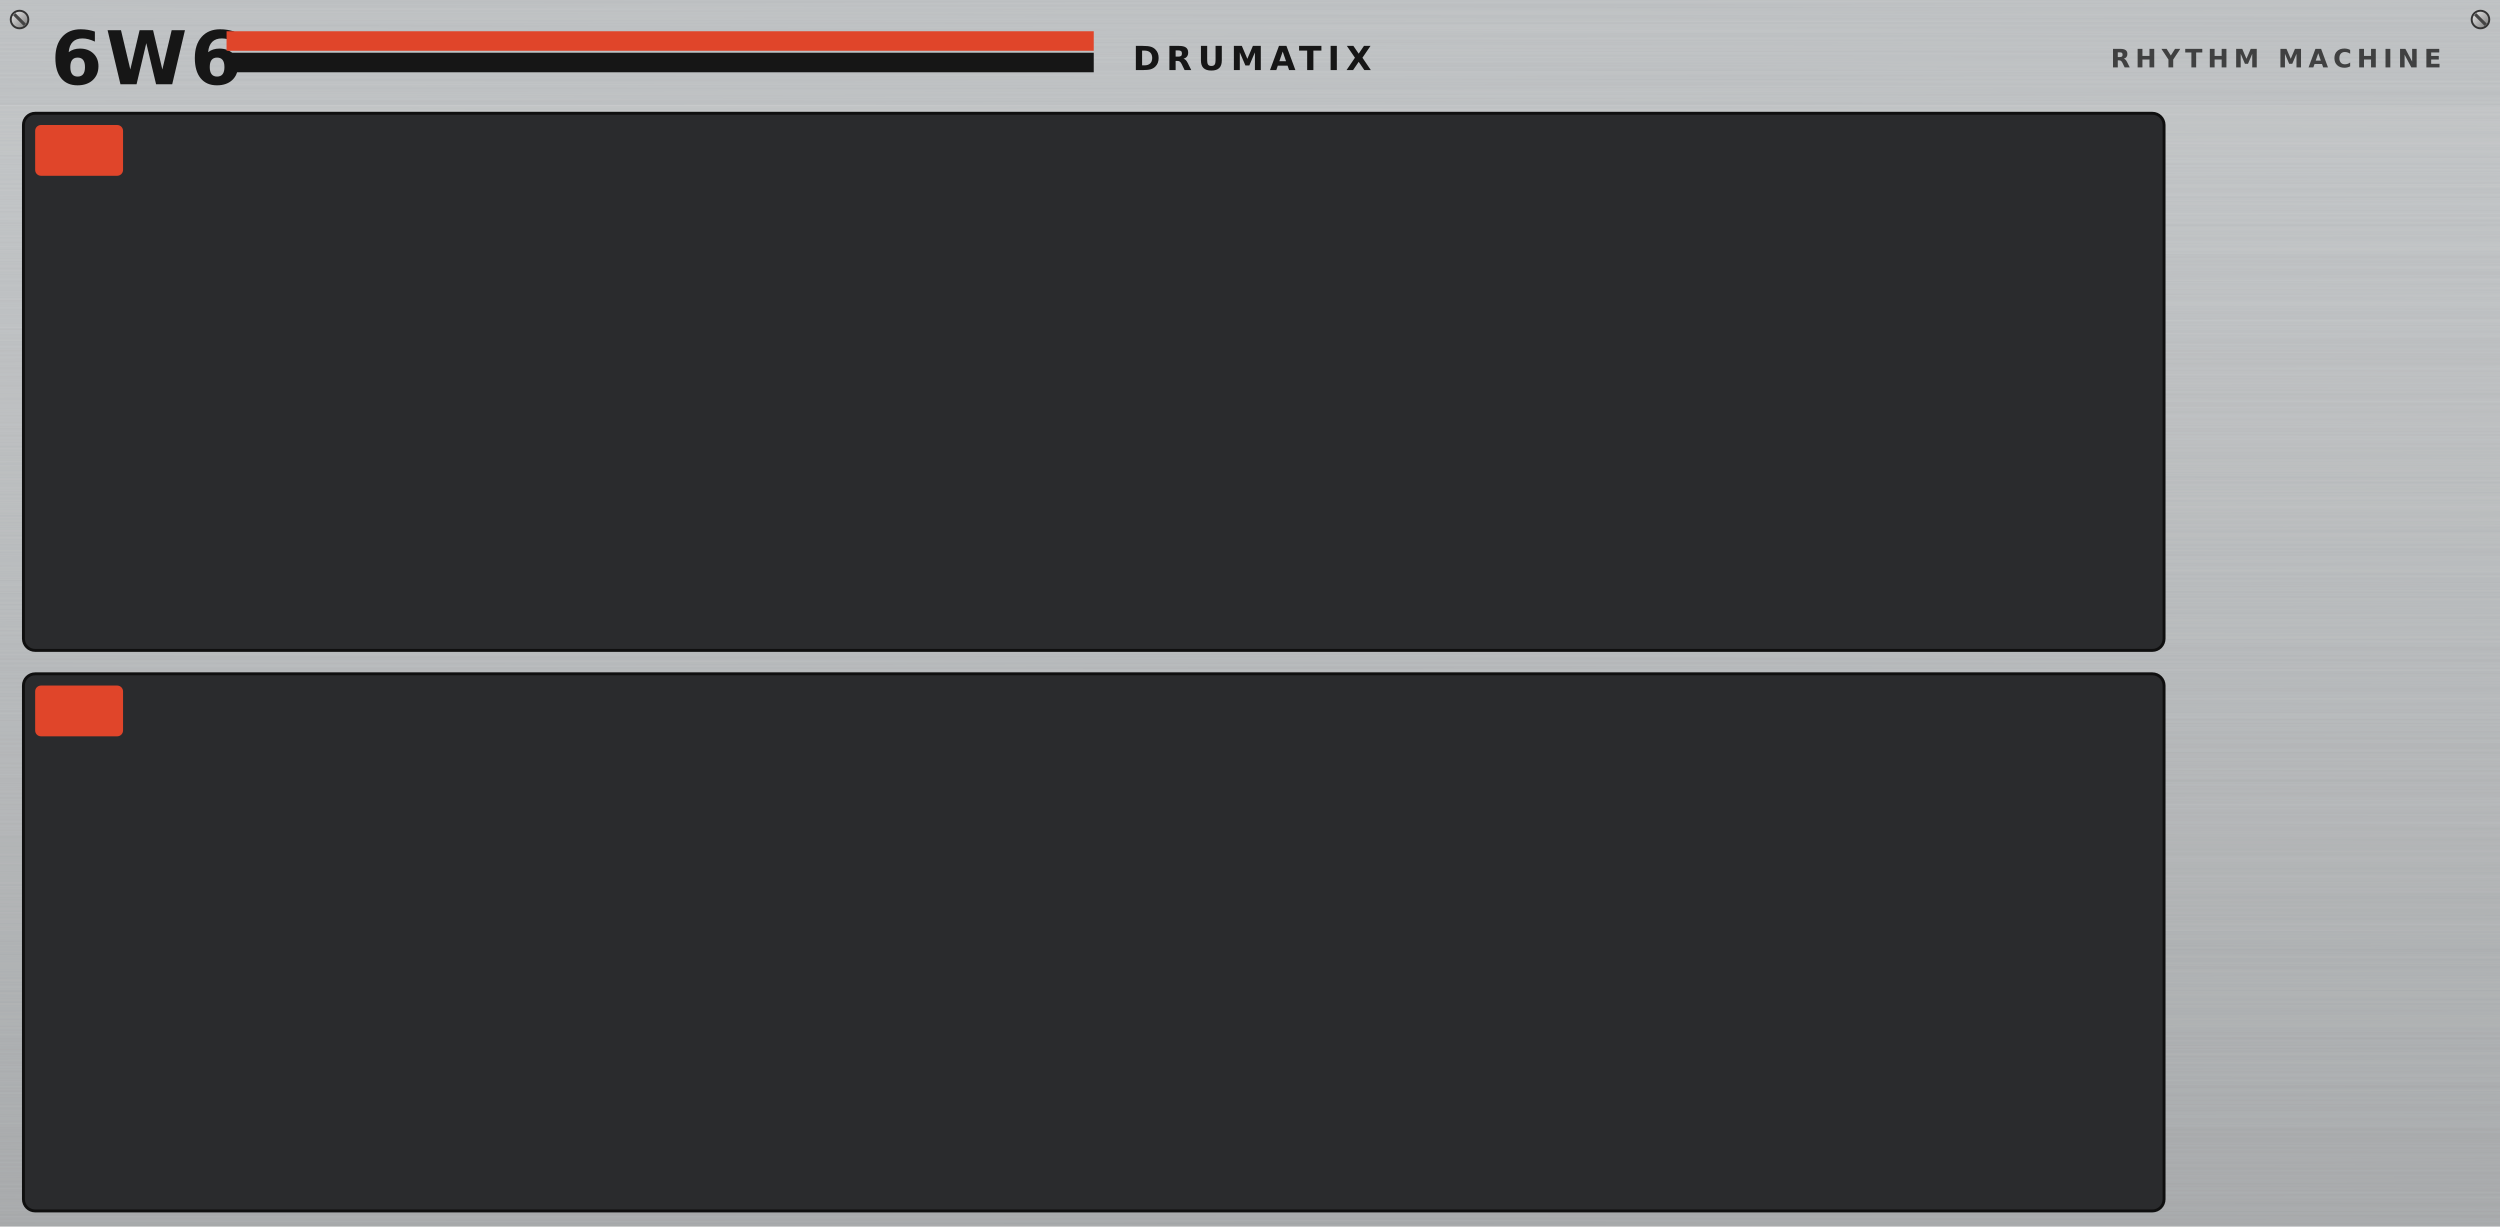
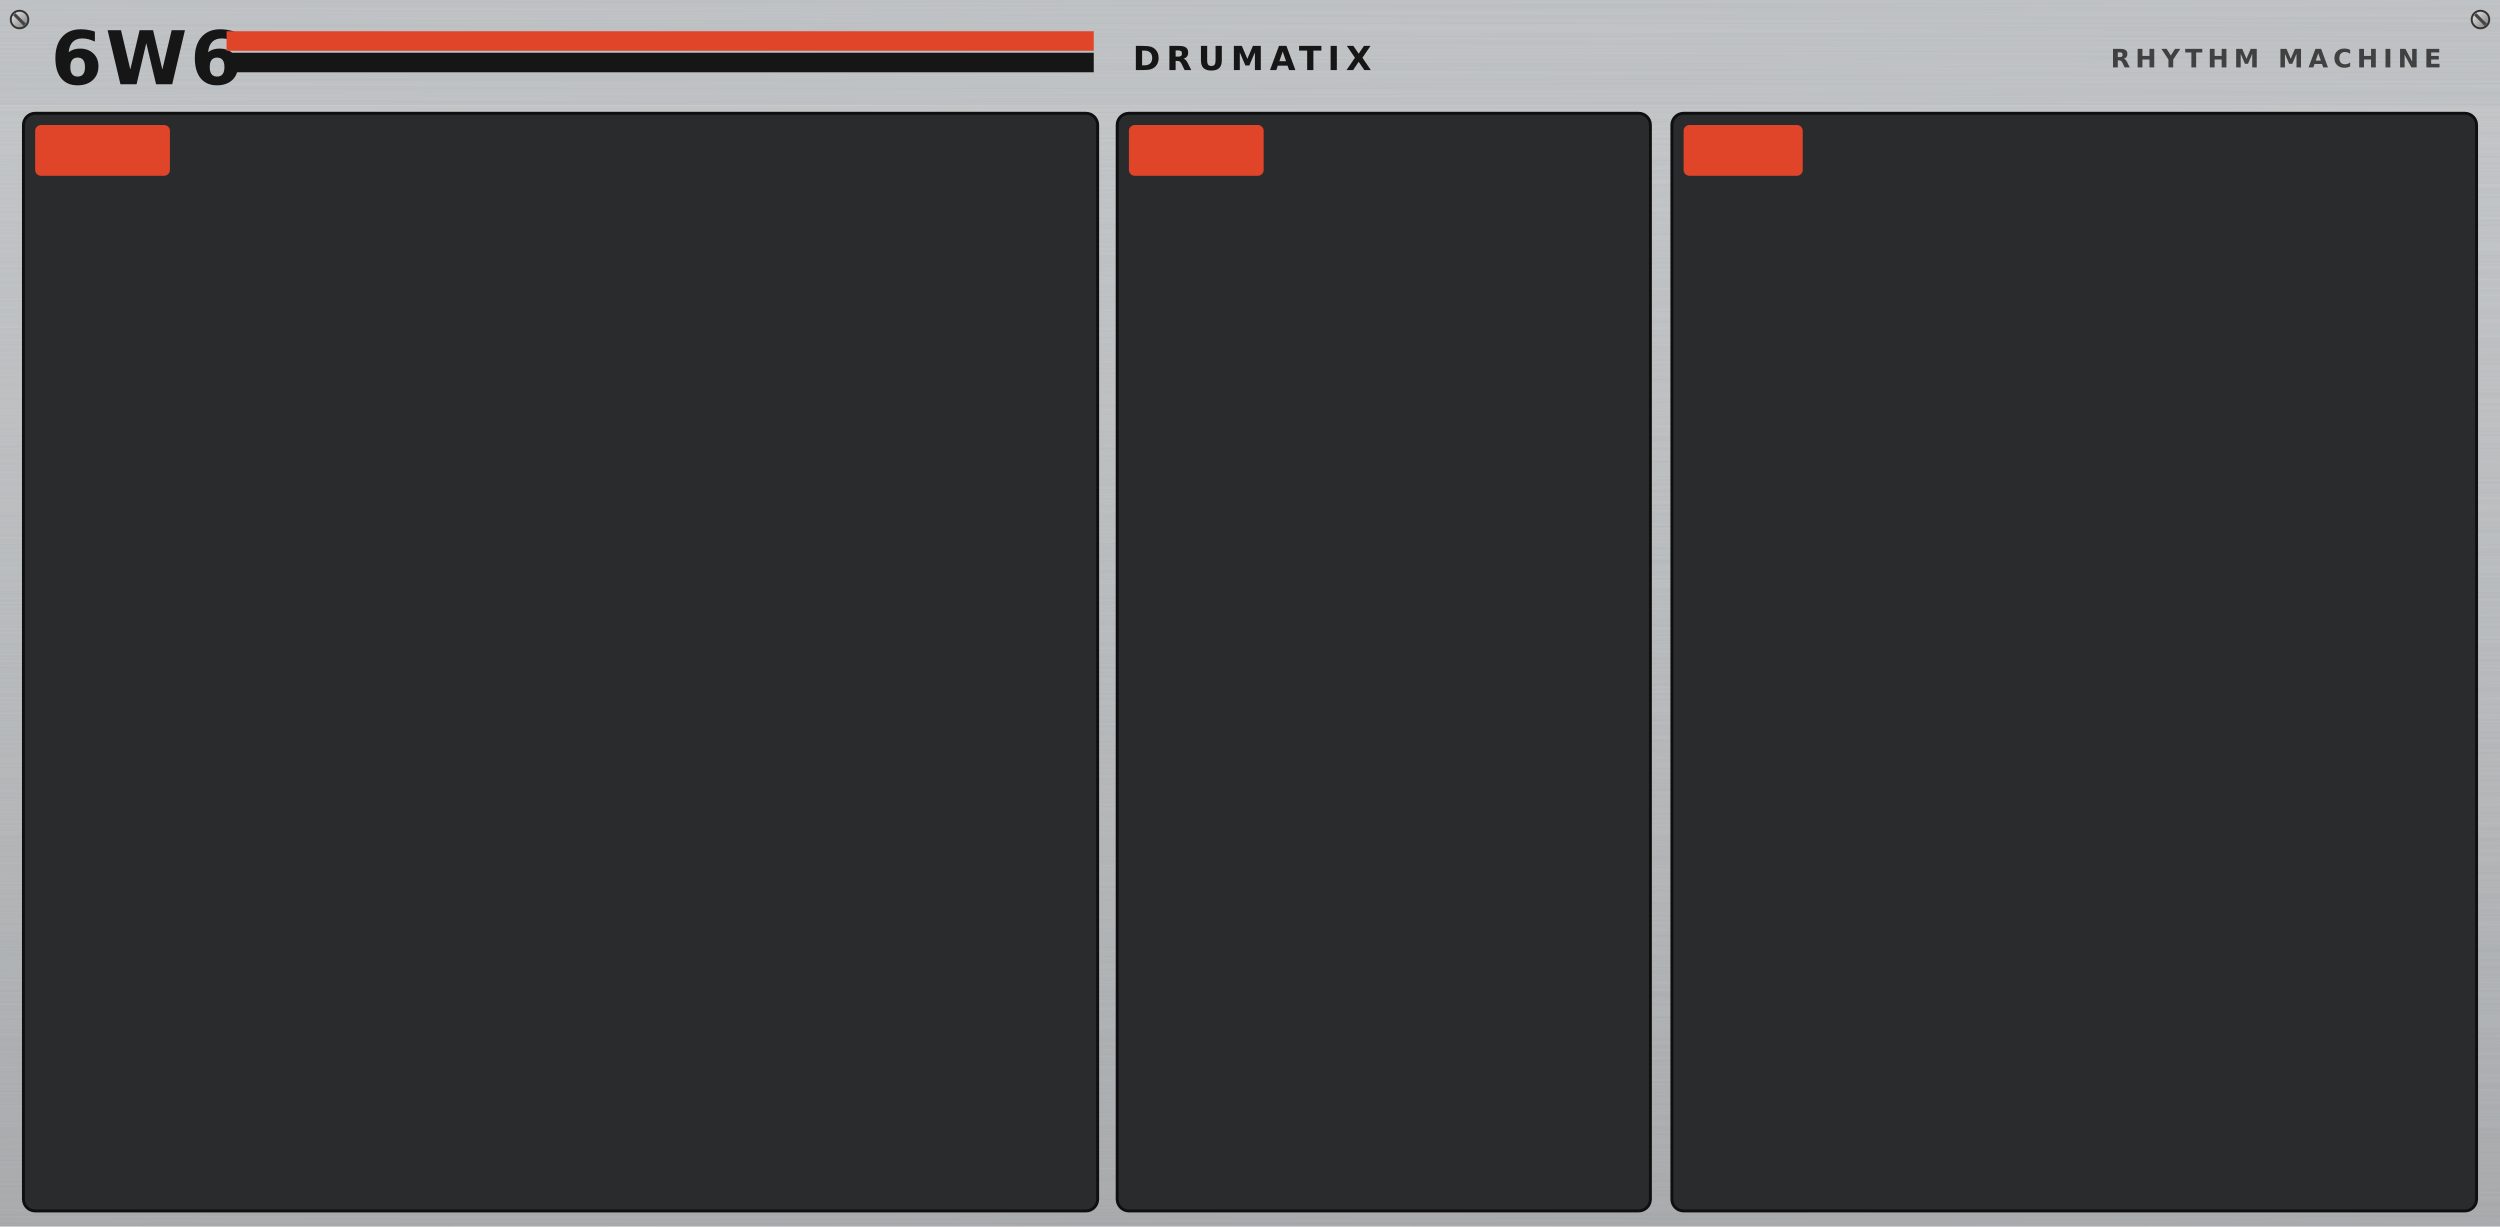
<svg xmlns="http://www.w3.org/2000/svg" width="1280" height="628" viewBox="0 0 1280 628">
  <defs>
    <filter id="brush" x="0" y="0" width="100%" height="100%">
      <feTurbulence type="fractalNoise" baseFrequency="0.002 0.9" numOctaves="2" seed="4" />
      <feColorMatrix values="0 0 0 0 1  0 0 0 0 1  0 0 0 0 1  0 0 0 0.16 0" />
    </filter>
    <filter id="grain" x="0" y="0" width="100%" height="100%">
      <feTurbulence type="fractalNoise" baseFrequency="0.9" numOctaves="2" seed="7" />
      <feColorMatrix values="0 0 0 0 0  0 0 0 0 0  0 0 0 0 0  0 0 0 0.10 0" />
    </filter>
    <filter id="woodf" x="0" y="0" width="100%" height="100%">
      <feTurbulence type="fractalNoise" baseFrequency="0.012 0.25" numOctaves="3" seed="11" />
      <feColorMatrix values="0 0 0 0 0.36  0 0 0 0 0.20  0 0 0 0 0.09  0 0 0 0.9 0" />
    </filter>
    <linearGradient id="screw" x1="0" y1="0" x2="1" y2="1">
      <stop offset="0" stop-color="#eee" />
      <stop offset="1" stop-color="#777" />
    </linearGradient>
    <linearGradient id="shade" x1="0" y1="0" x2="0" y2="1">
      <stop offset="0" stop-color="#fff" stop-opacity="0.07" />
      <stop offset="1" stop-color="#000" stop-opacity="0.12" />
    </linearGradient>
  </defs>
  <rect width="1280" height="628" fill="#b9bcbe" />
  <rect width="1280" height="628" filter="url(#brush)" />
  <rect width="1280" height="628" fill="url(#shade)" />
-   <rect x="12" y="58" width="1096" height="275" rx="6" fill="#2a2b2d" stroke="#0f0f0f" stroke-width="1.5" />
-   <rect x="18" y="64" width="45" height="26" rx="3" fill="#e0452a" />
-   <rect x="12" y="345" width="1096" height="275" rx="6" fill="#2a2b2d" stroke="#0f0f0f" stroke-width="1.5" />
-   <rect x="18" y="351" width="45" height="26" rx="3" fill="#e0452a" />
+   <rect x="12" y="58" width="550" height="562" rx="6" fill="#2a2b2d" stroke="#0f0f0f" stroke-width="1.5" />
+   <rect x="18" y="64" width="69" height="26" rx="3" fill="#e0452a" />
+   <rect x="572" y="58" width="273" height="562" rx="6" fill="#2a2b2d" stroke="#0f0f0f" stroke-width="1.5" />
+   <rect x="578" y="64" width="69" height="26" rx="3" fill="#e0452a" />
+   <rect x="856" y="58" width="412" height="562" rx="6" fill="#2a2b2d" stroke="#0f0f0f" stroke-width="1.5" />
+   <rect x="862" y="64" width="61" height="26" rx="3" fill="#e0452a" />
  <rect x="0" y="0" width="1280" height="54" fill="#b9bcbe" />
  <rect x="0" y="0" width="1280" height="54" filter="url(#brush)" />
  <text x="26" y="30" font-family="Titillium Web, DejaVu Sans, sans-serif" font-size="38" font-weight="700" fill="#161616" text-anchor="start" dominant-baseline="central" style="letter-spacing:0.04em;">6W6</text>
  <rect x="116" y="16" width="444" height="10" fill="#e0452a" />
  <rect x="116" y="27" width="444" height="10" fill="#161616" />
  <text x="580" y="30" font-family="Titillium Web, DejaVu Sans, sans-serif" font-size="17" font-weight="600" fill="#161616" text-anchor="start" dominant-baseline="central" style="letter-spacing:0.18em;">DRUMATIX</text>
  <text x="1250" y="30" font-family="Titillium Web, DejaVu Sans, sans-serif" font-size="13" font-weight="600" fill="#161616" text-anchor="end" dominant-baseline="central" style="letter-spacing:0.2em;" opacity="0.75">RHYTHM MACHINE</text>
  <circle cx="10" cy="10" r="4.5" fill="url(#screw)" stroke="#333" stroke-width="1" />
  <line x1="7.3" y1="7.3" x2="12.7" y2="12.7" stroke="#444" stroke-width="1.6" />
  <circle cx="1270" cy="10" r="4.5" fill="url(#screw)" stroke="#333" stroke-width="1" />
  <line x1="1267.3" y1="7.3" x2="1272.7" y2="12.7" stroke="#444" stroke-width="1.6" />
</svg>
